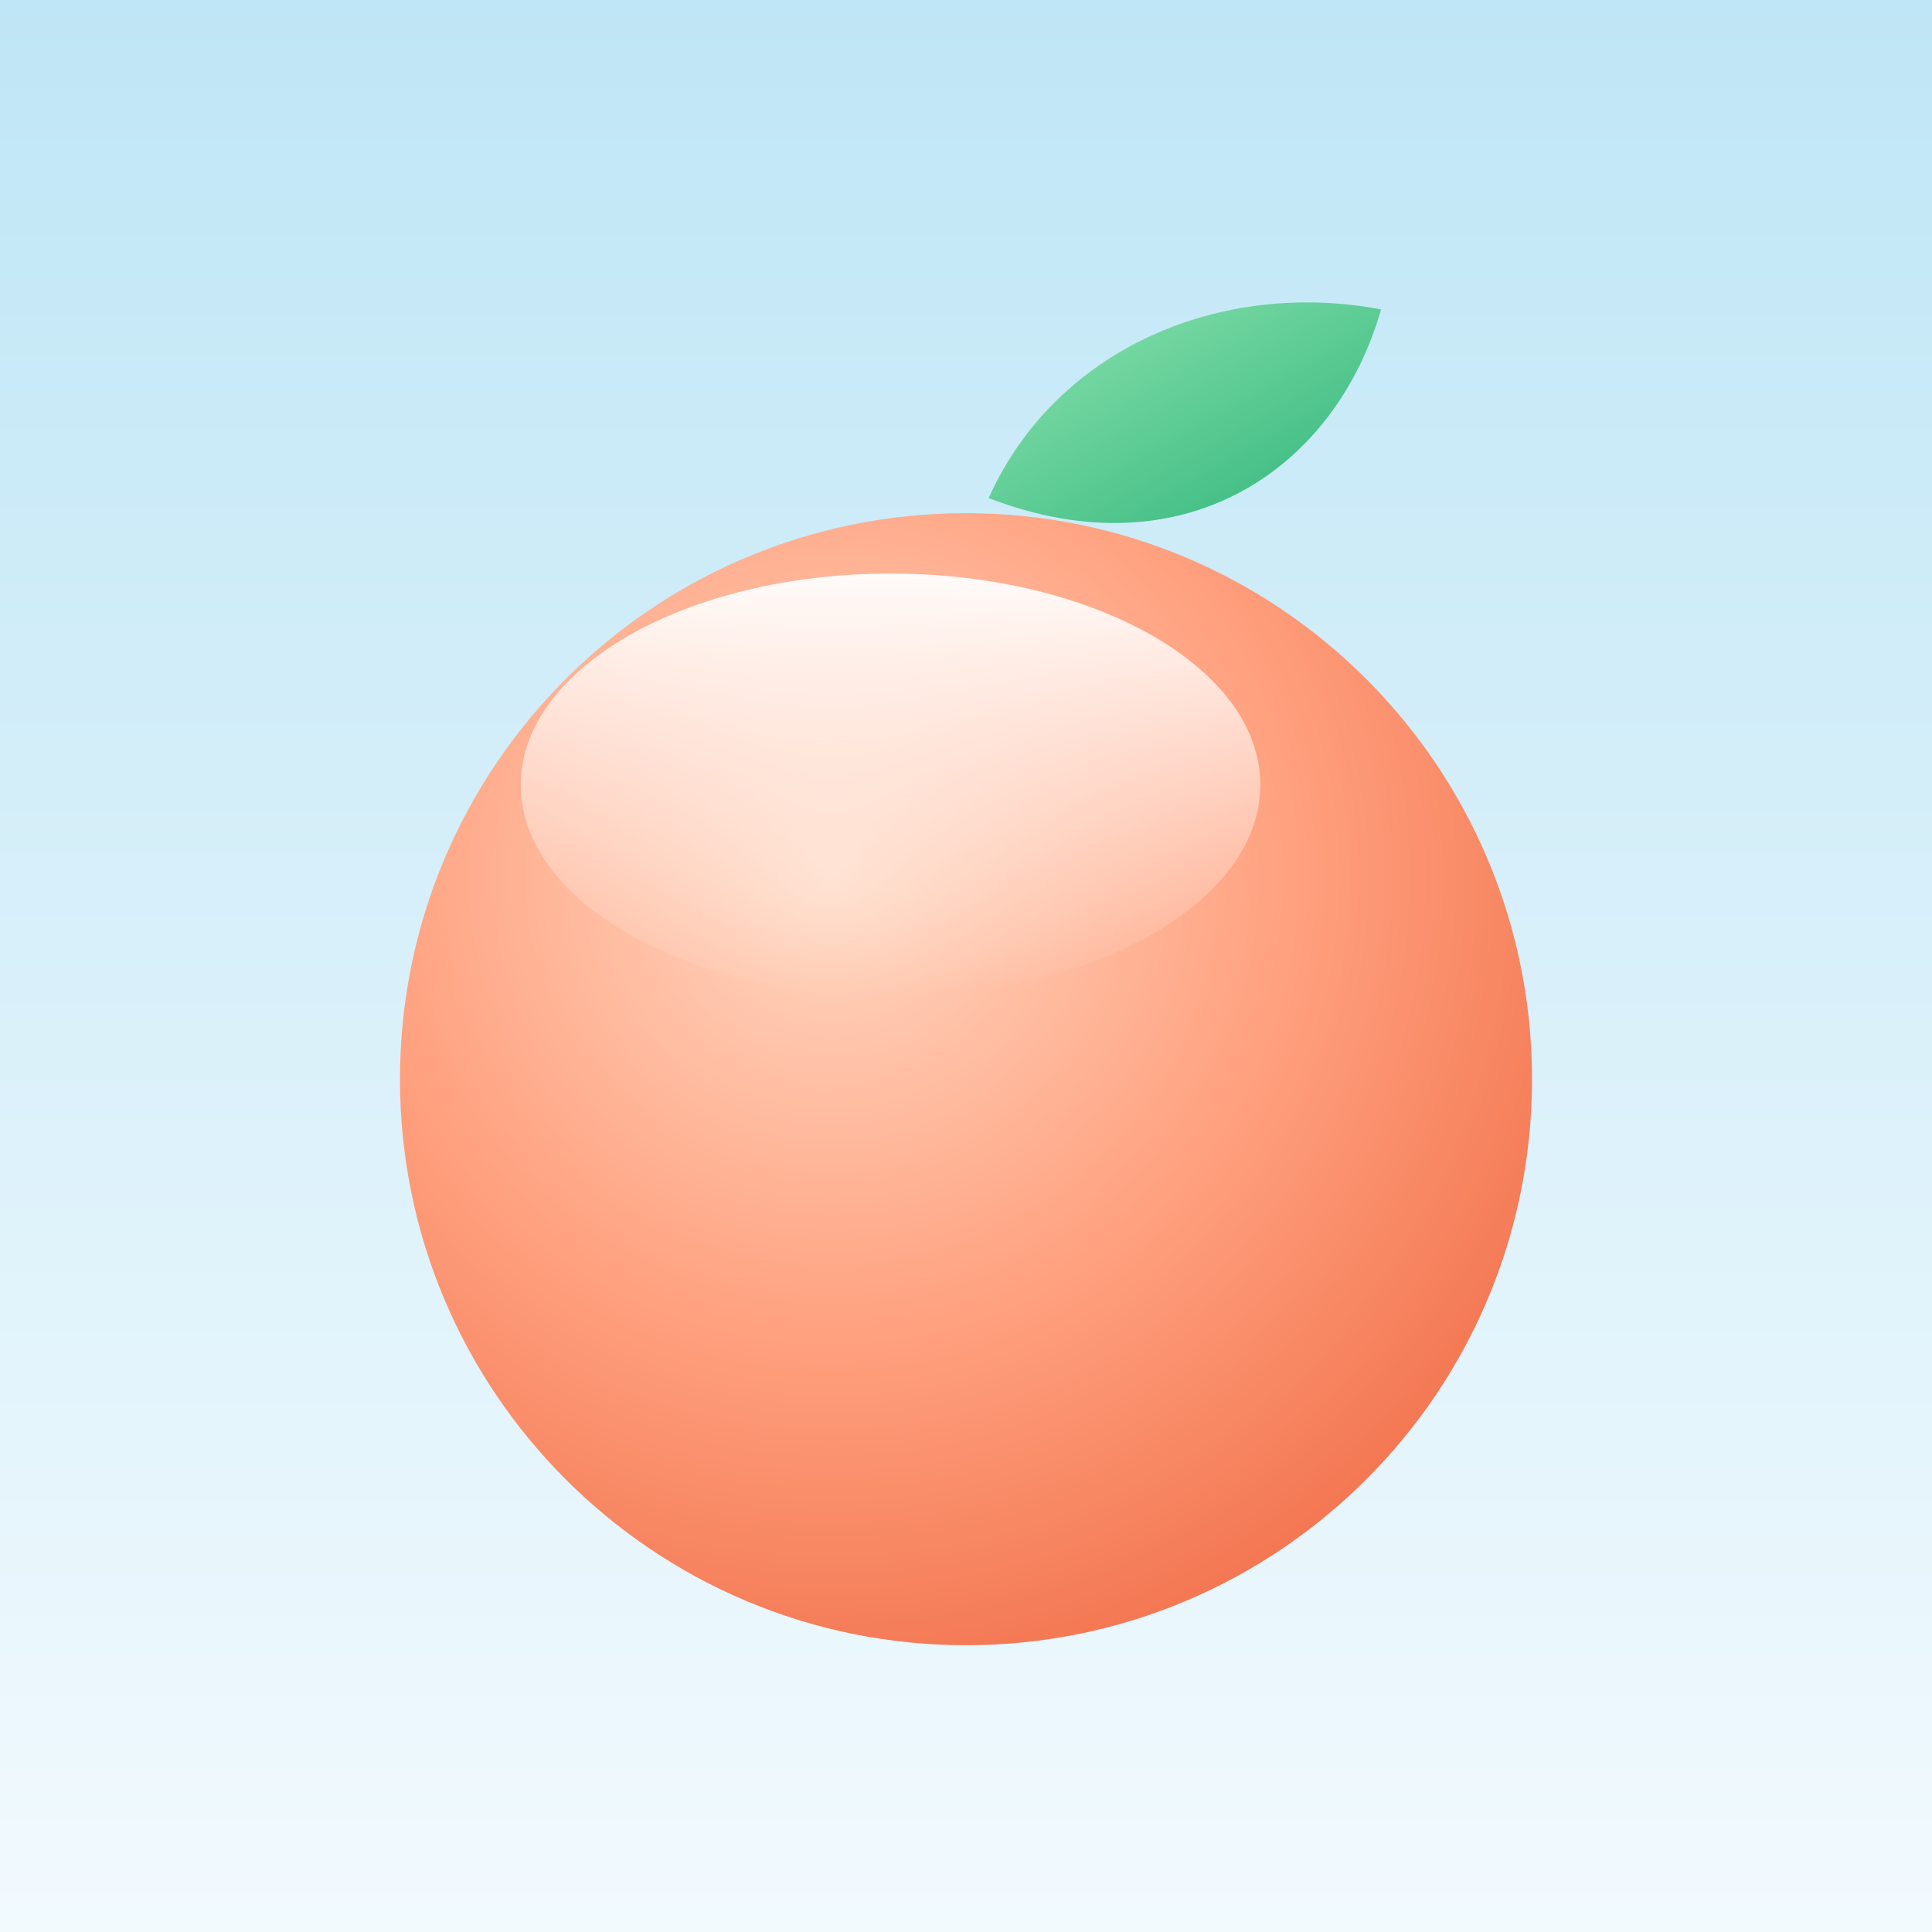
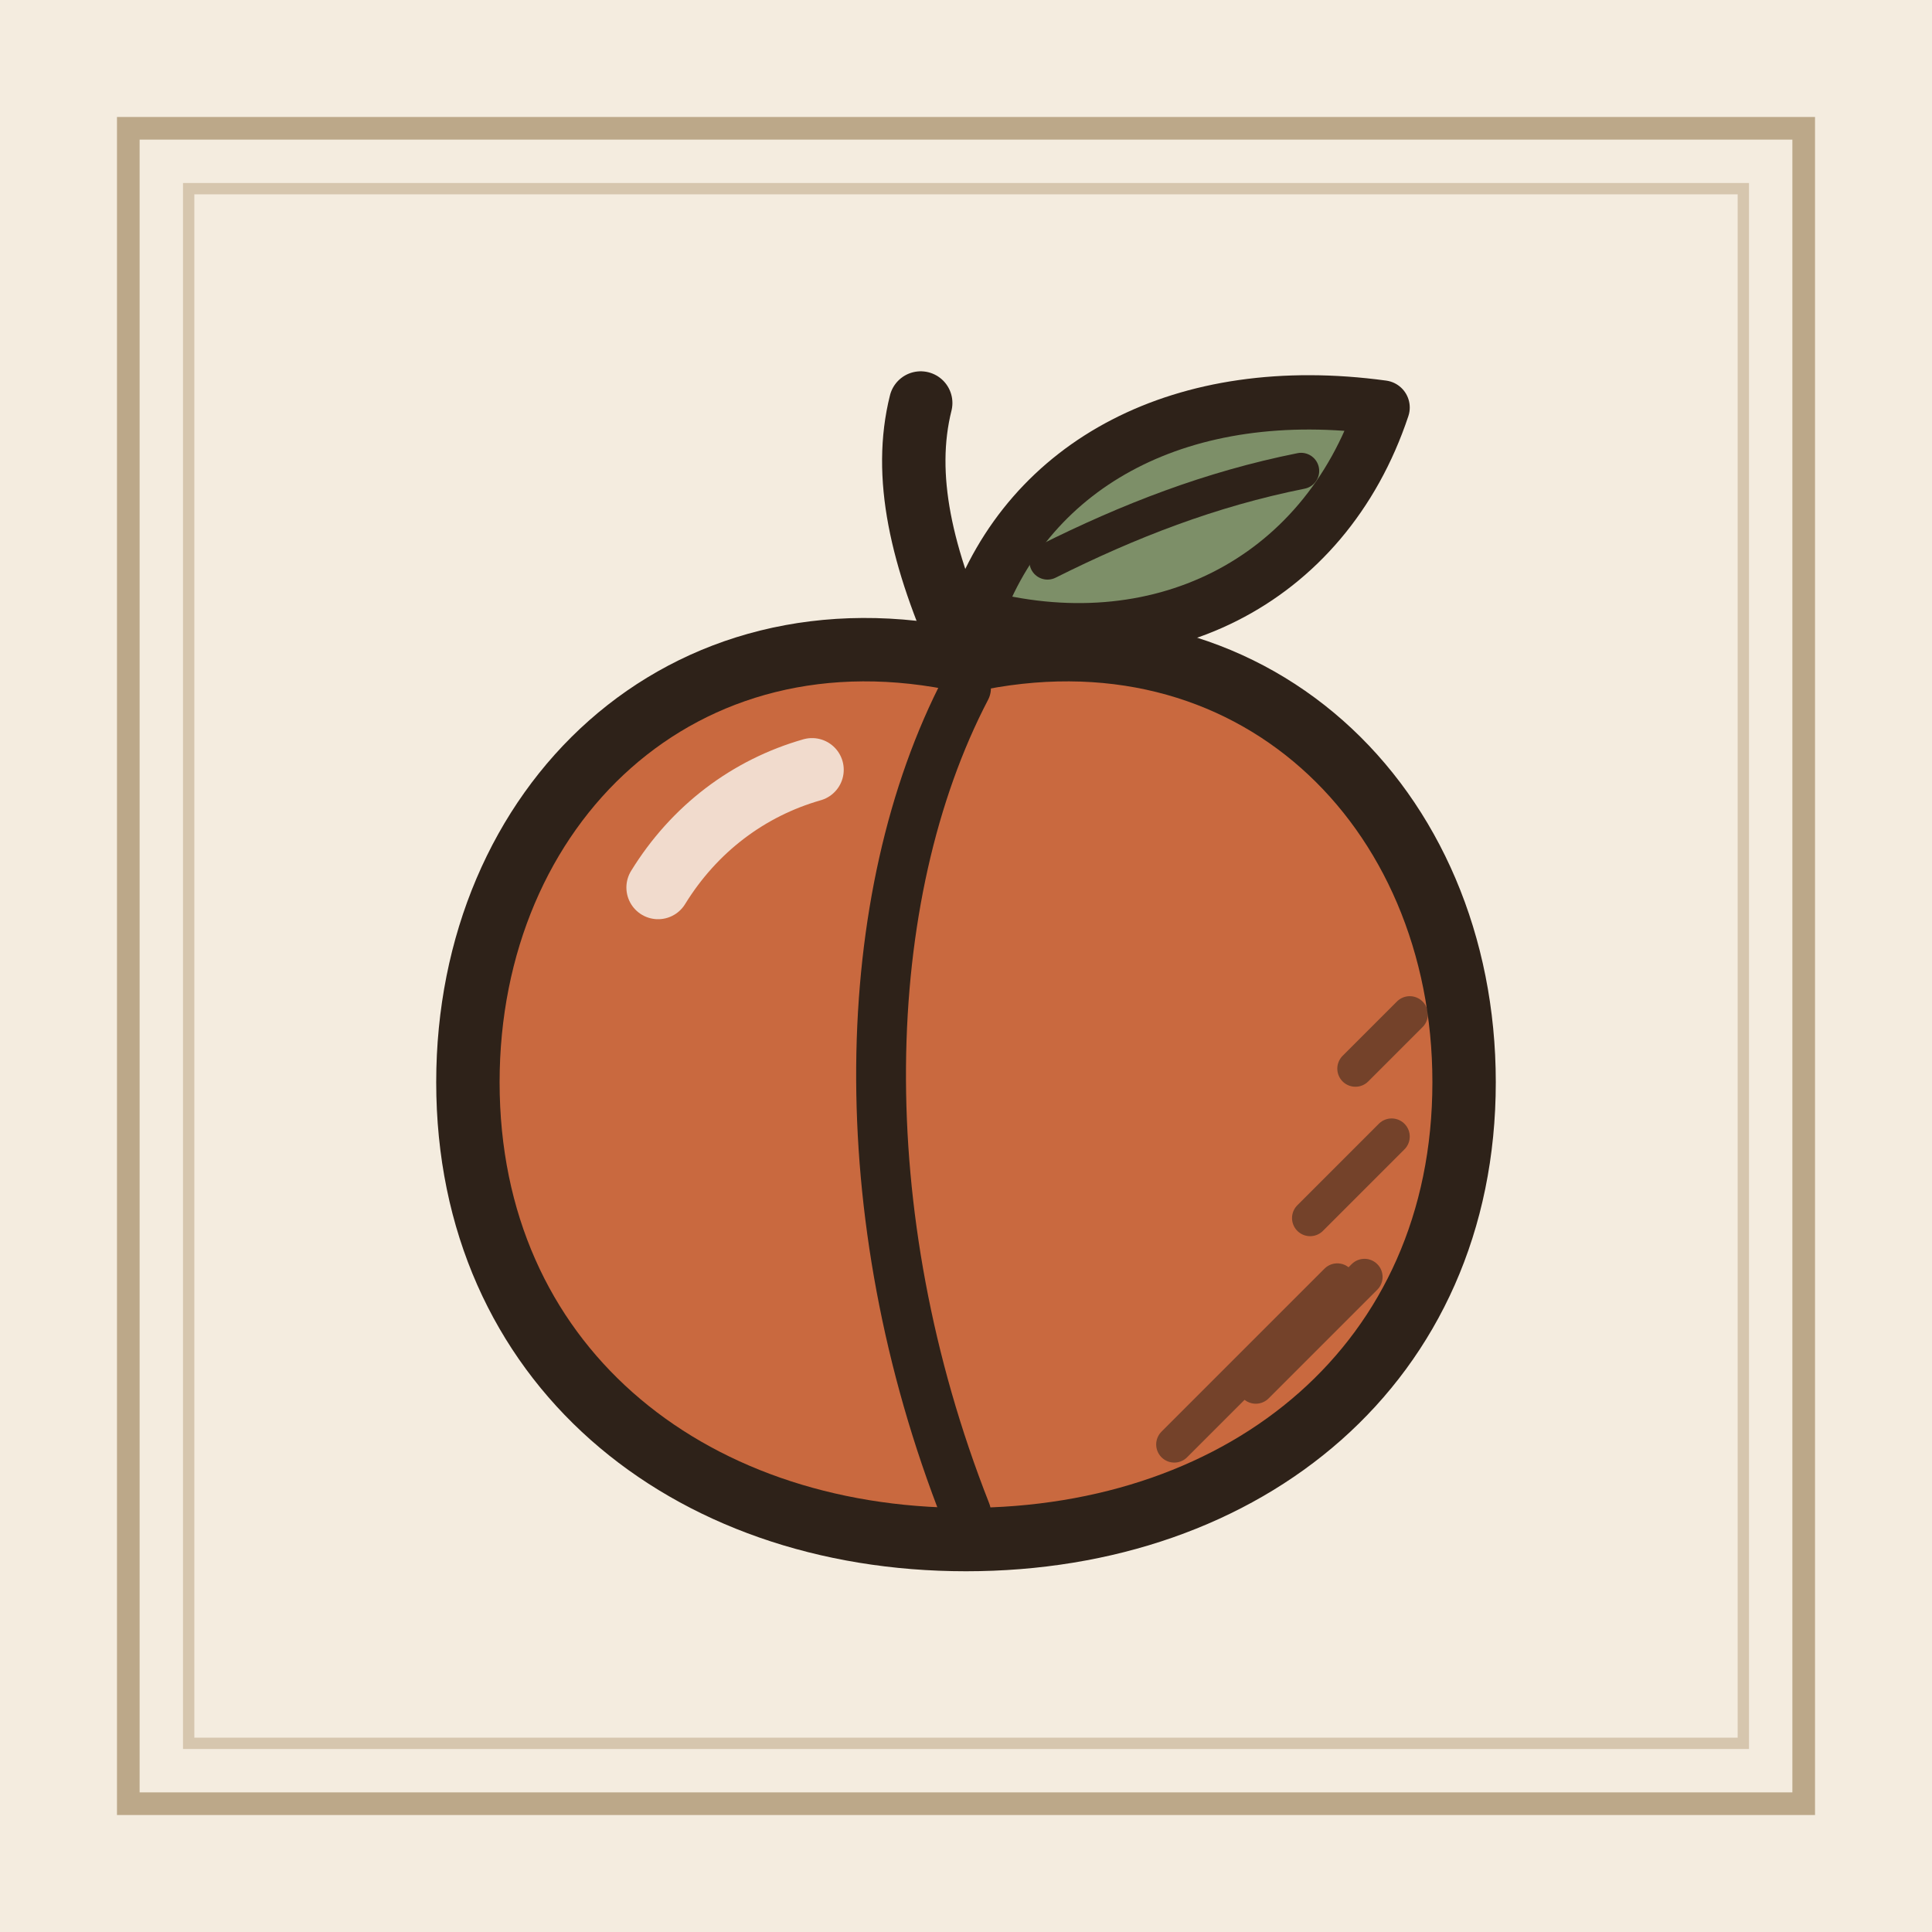
<svg xmlns="http://www.w3.org/2000/svg" viewBox="0 0 512 512">
-   <defs>
-     <linearGradient id="sky" x1="0" y1="0" x2="0" y2="1">
-       <stop offset="0" stop-color="#BFE6F6" />
-       <stop offset="1" stop-color="#F2FAFE" />
-     </linearGradient>
-     <radialGradient id="peach" cx="0.38" cy="0.32" r="0.75">
-       <stop offset="0" stop-color="#FFD9C4" />
-       <stop offset="0.55" stop-color="#FFA07E" />
-       <stop offset="1" stop-color="#F2734E" />
-     </radialGradient>
-     <linearGradient id="gloss" x1="0" y1="0" x2="0" y2="1">
-       <stop offset="0" stop-color="#fff" stop-opacity="0.95" />
-       <stop offset="1" stop-color="#fff" stop-opacity="0" />
-     </linearGradient>
-     <linearGradient id="leaf" x1="0" y1="0" x2="1" y2="1">
-       <stop offset="0" stop-color="#8EE3B0" />
-       <stop offset="1" stop-color="#2FB57A" />
-     </linearGradient>
-   </defs>
-   <rect width="512" height="512" fill="url(#sky)" />
-   <path d="M262 132c18-40 62-58 104-50-12 42-52 70-104 50z" fill="url(#leaf)" />
-   <circle cx="256" cy="286" r="150" fill="url(#peach)" />
-   <ellipse cx="236" cy="208" rx="98" ry="56" fill="url(#gloss)" />
+   <rect width="512" height="512" fill="#F4ECDF" />
+   <rect x="34" y="34" width="444" height="444" fill="none" stroke="#BCA889" stroke-width="6" />
+   <rect x="50" y="50" width="412" height="412" fill="none" stroke="#D6C6AE" stroke-width="3" />
+   <g transform="translate(64 60) scale(12)">
+     <path d="M16 9.5c-1-2.2-1.4-4-1-5.6" fill="none" stroke="#2E2219" stroke-width="1.4" stroke-linecap="round" />
+     <path d="M16.2 8.6c1.2-3.4 4.6-5.2 9-4.6-1.3 3.9-5 5.7-9 4.6z" fill="#7D8F68" stroke="#2E2219" stroke-width="1.2" stroke-linejoin="round" />
+     <path d="M17.8 7.4c1.8-.9 3.6-1.6 5.6-2" fill="none" stroke="#2E2219" stroke-width=".8" stroke-linecap="round" />
+     <path d="M16 9.6c-6.3-1.4-11 3.2-11 9.3C5 25.1 9.8 29 16 29s11-3.9 11-10.1c0-6.1-4.7-10.7-11-9.3z" fill="#C9693F" stroke="#2E2219" stroke-width="1.4" stroke-linejoin="round" />
+     <path d="M16 10.2c-2.4 4.6-2.6 11.6 0 18.2" fill="none" stroke="#2E2219" stroke-width="1.1" stroke-linecap="round" />
+     <g stroke="#2E2219" stroke-width=".8" stroke-linecap="round" opacity=".55">
+       <path d="M22.4 25.6l2.4-2.4" />
+       <path d="M20.6 26.9l3.6-3.6" />
+       <path d="M23.6 21.9l1.8-1.8" />
+       <path d="M24.6 18.6l1.2-1.2" />
+     </g>
+     <path d="M9.2 14.6c.8-1.3 2-2.2 3.4-2.6" fill="none" stroke="#FBF7F0" stroke-width="1.4" stroke-linecap="round" opacity=".8" />
+   </g>
</svg>
